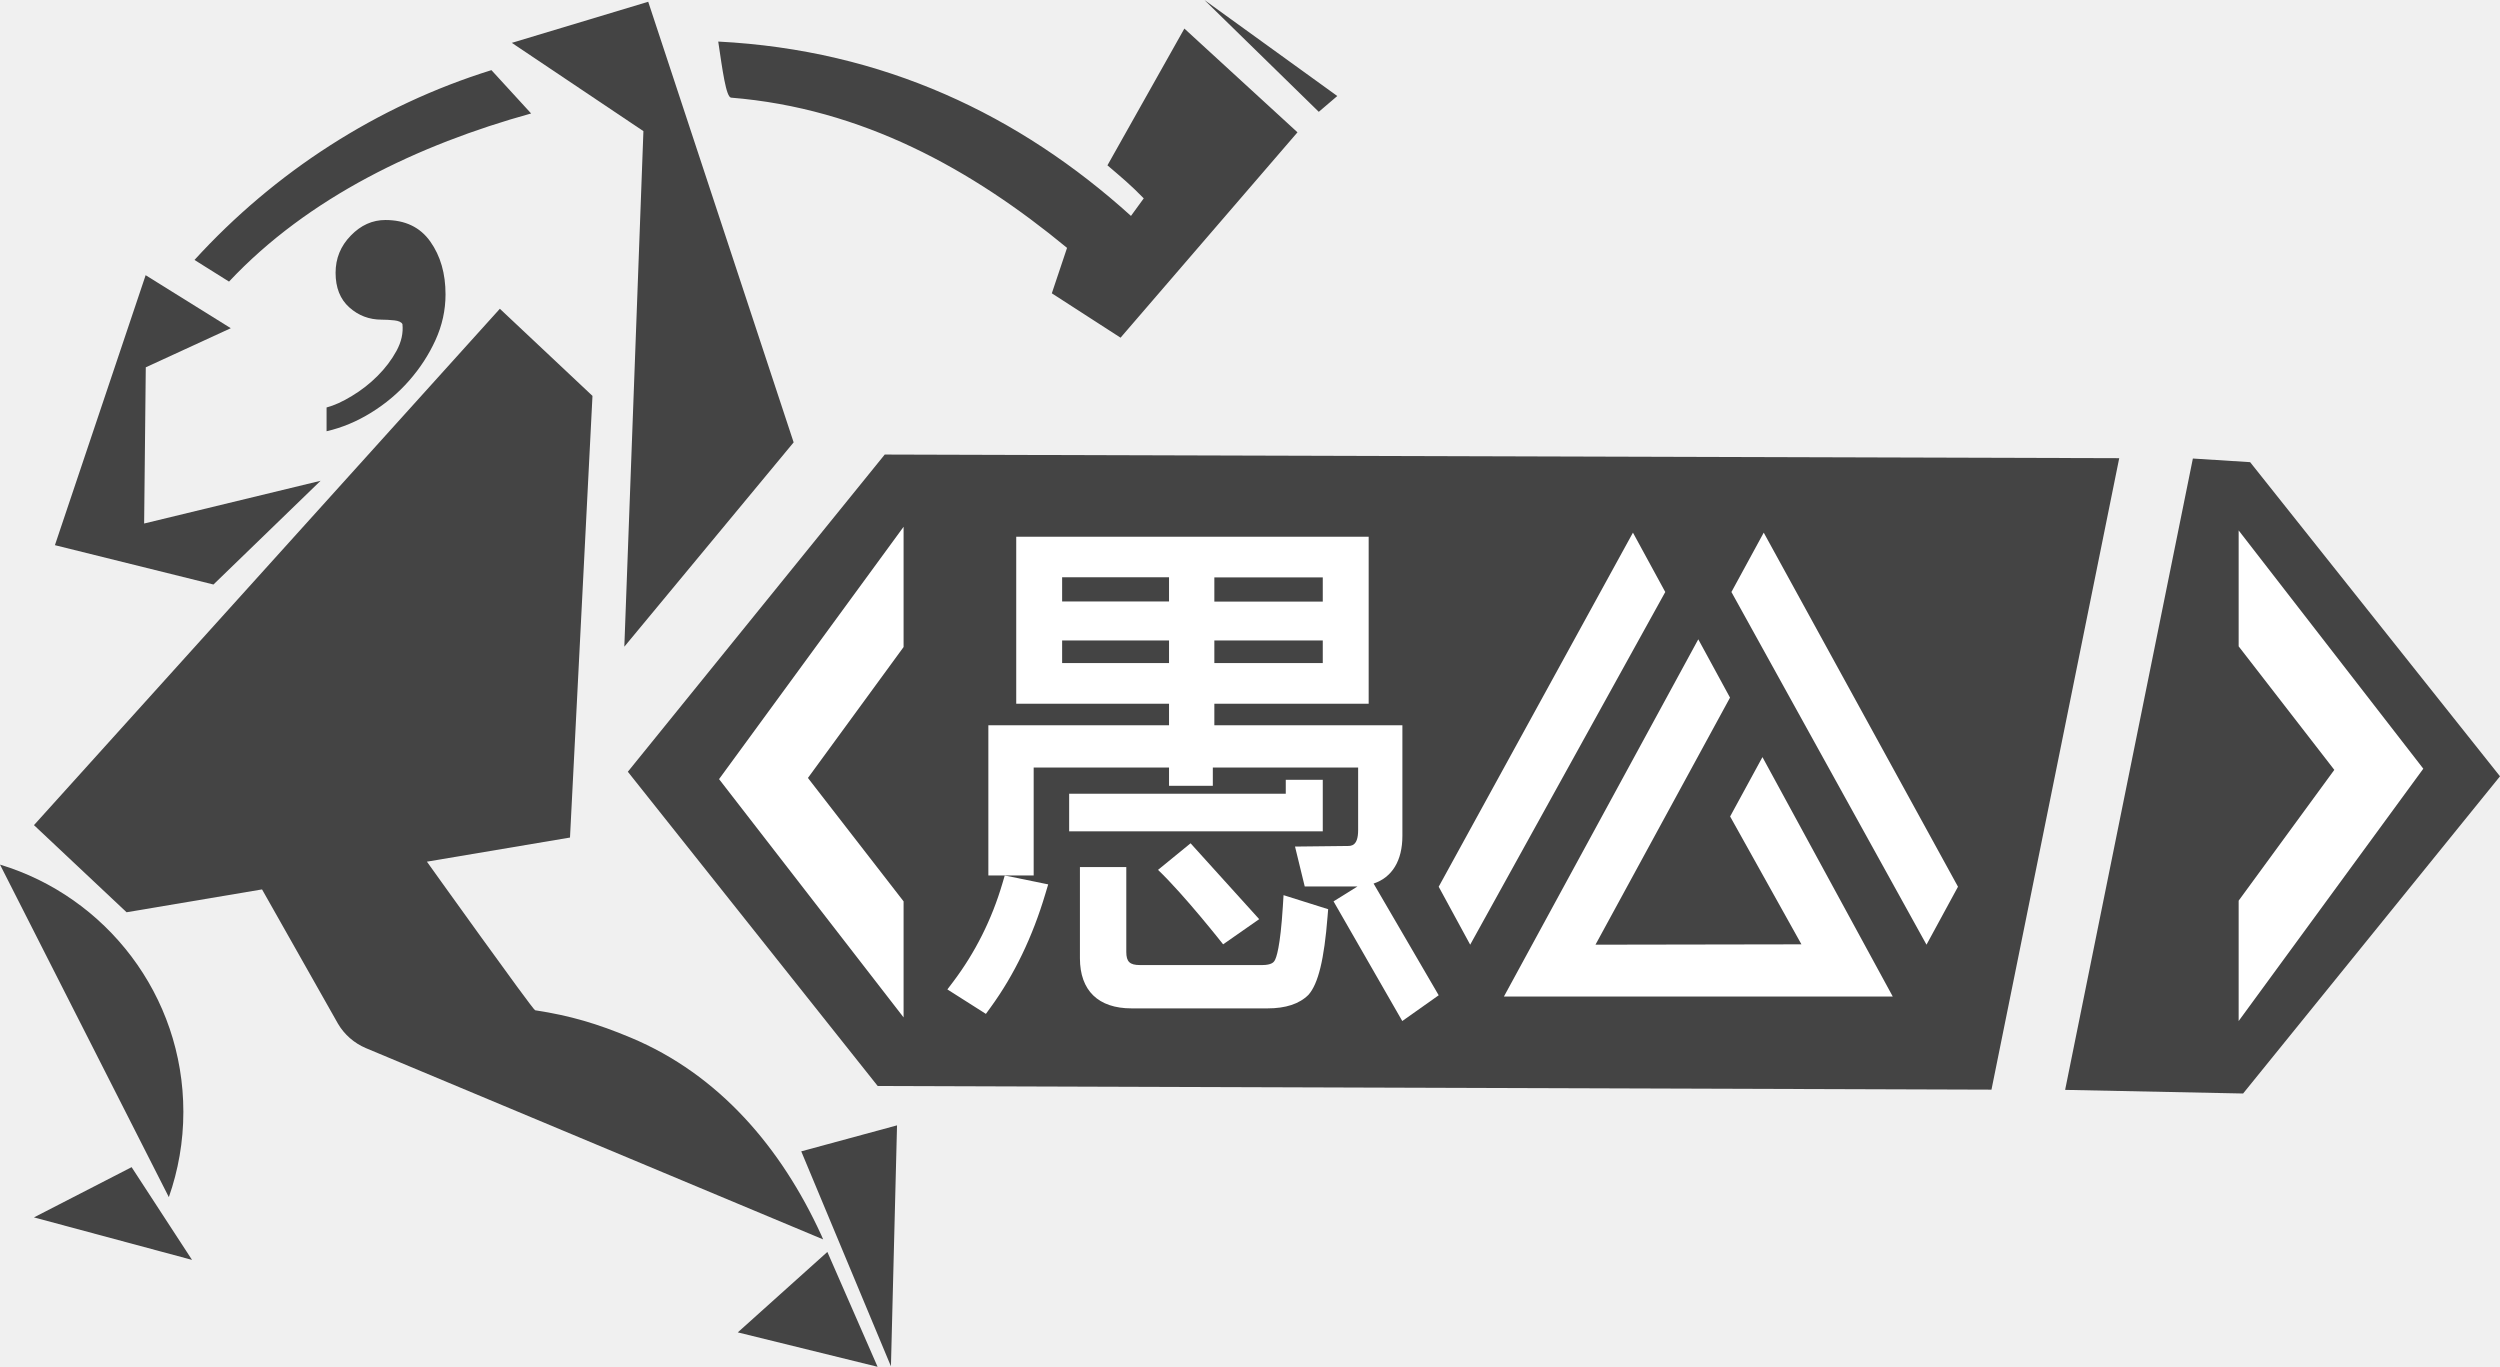
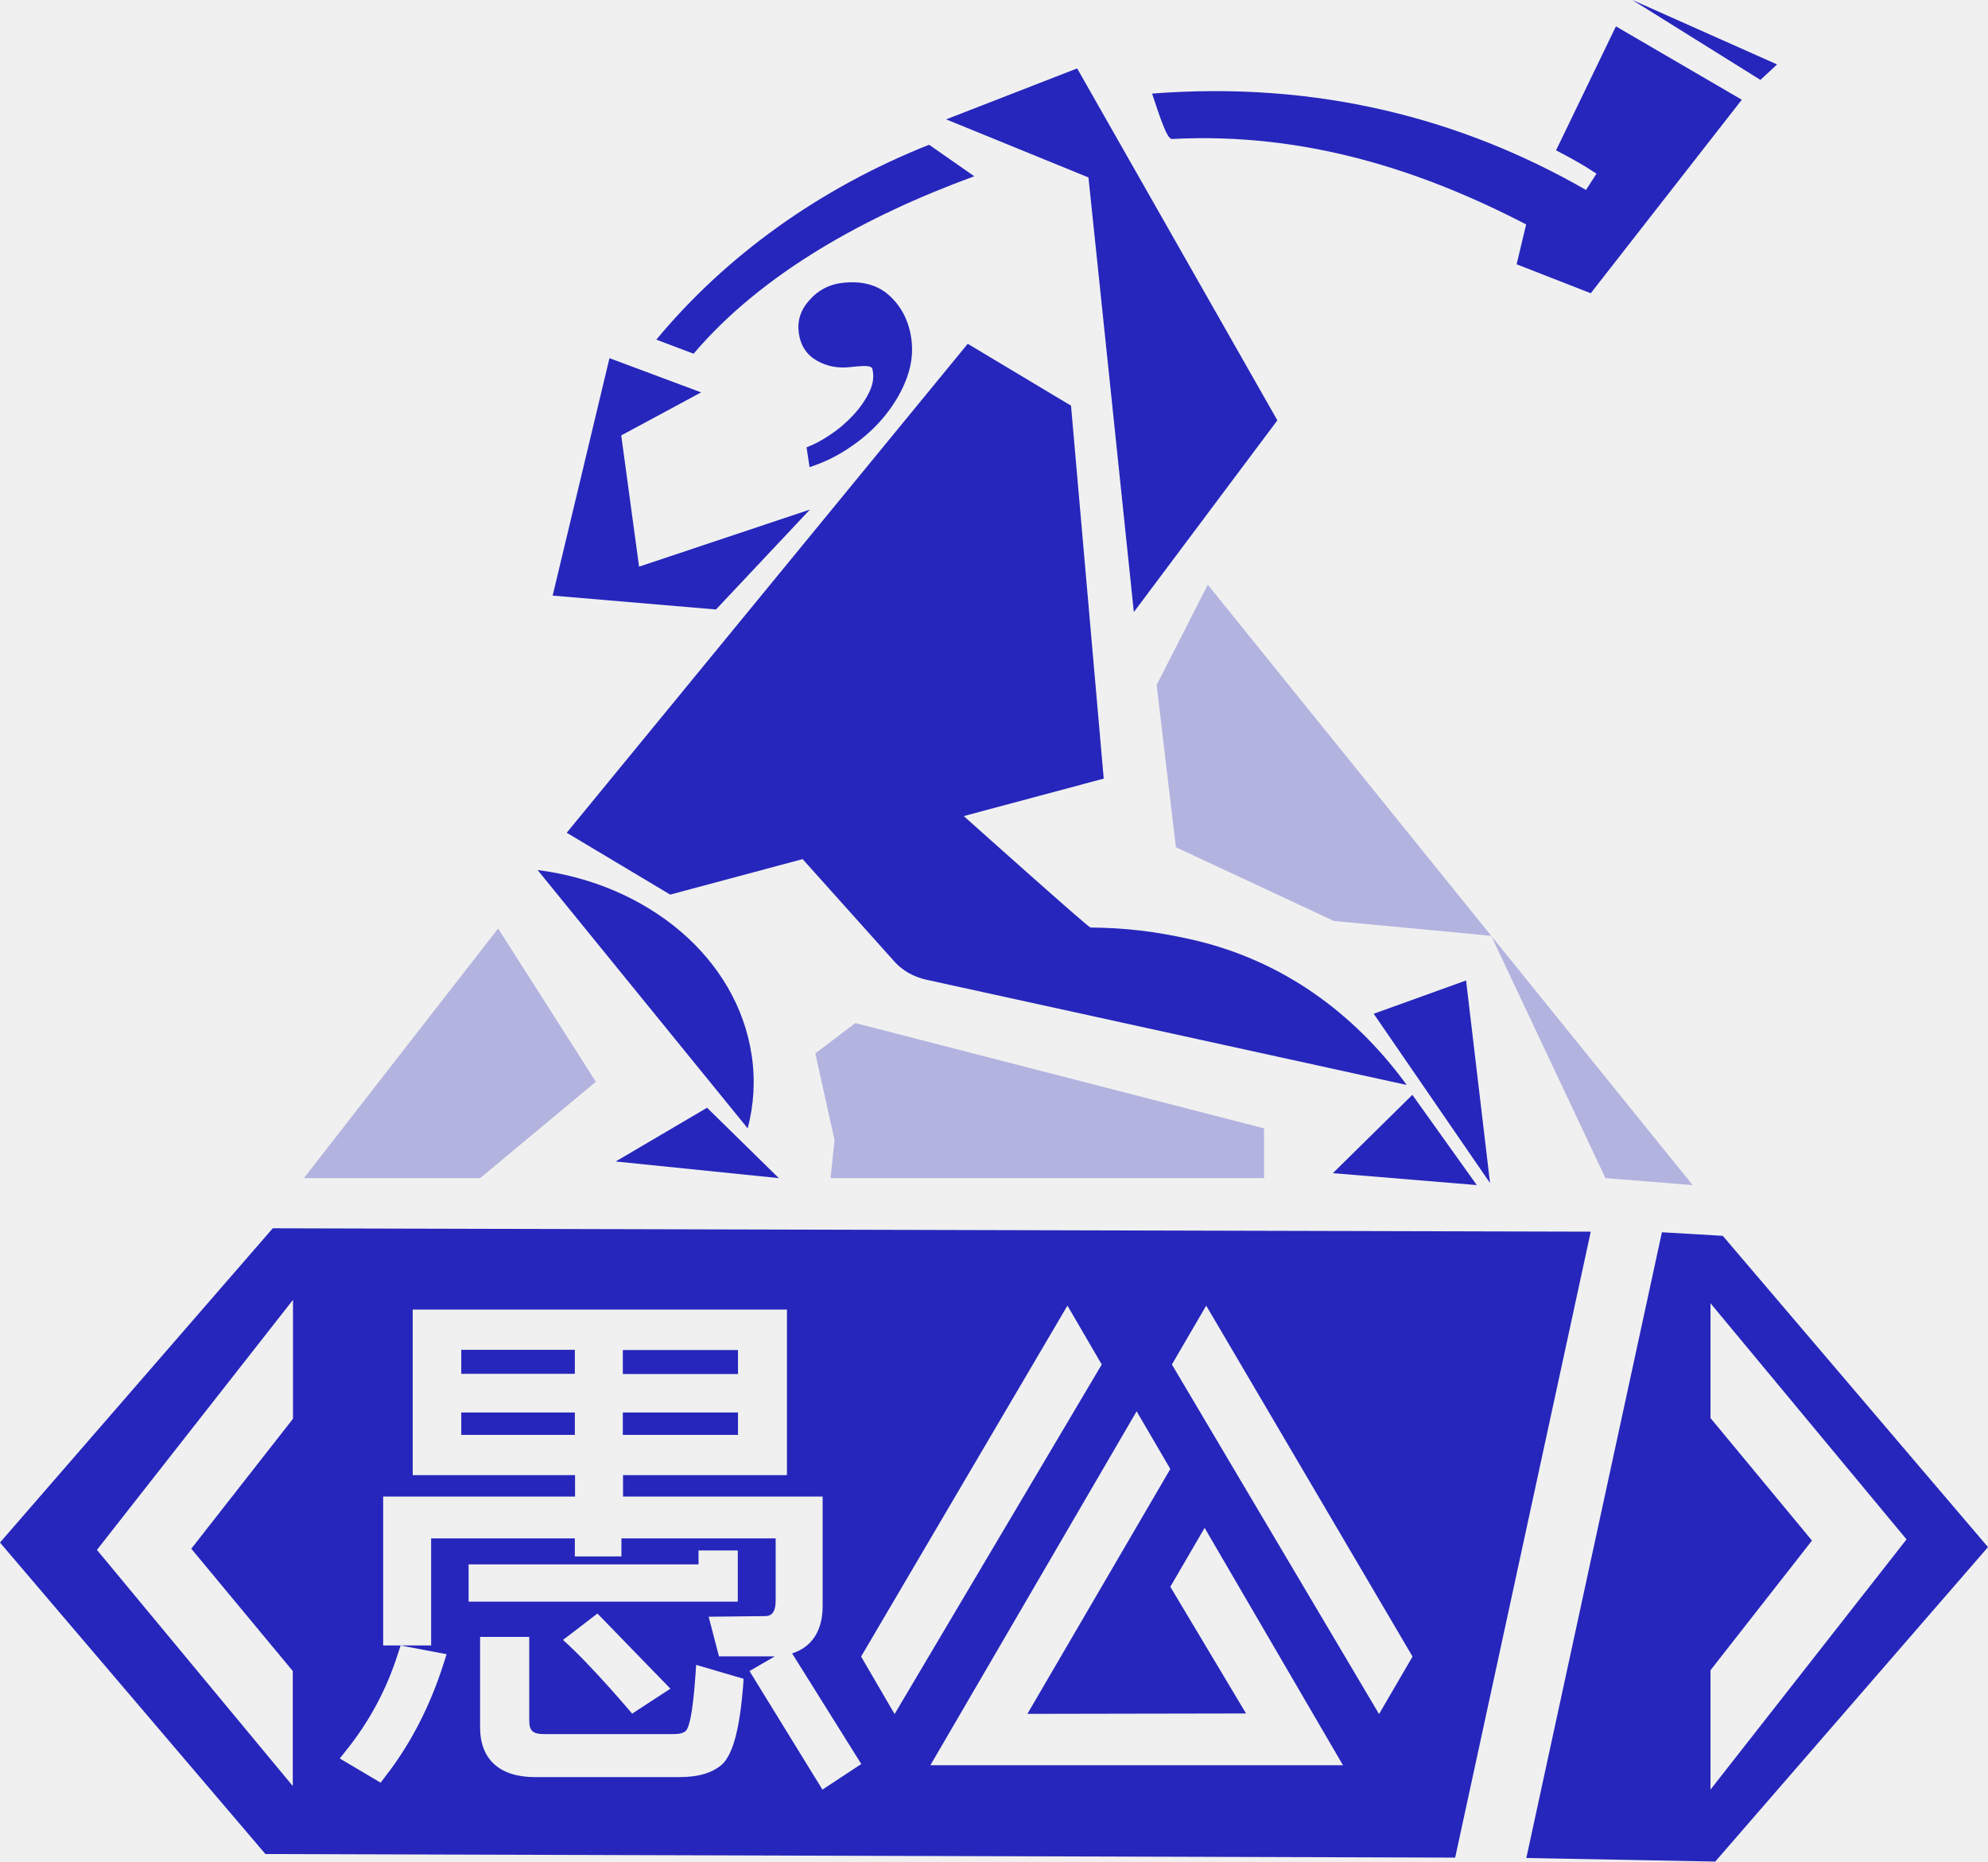
- <svg xmlns="http://www.w3.org/2000/svg" viewBox="0 0 213.51 116.73" width="200">
-   <path fill="#444" d="M15.66 94.96C15.66 85 9.06 76.58 0 73.84l14.42 28.4c.8-2.28 1.24-4.73 1.24-7.28zM76.09 116.69l.52-20.58-8.18 2.22zM63.01 113.79l11.94 2.94-4.29-9.81zM27.38 41.06l-15.07 3.65.14-13.34 7.26-3.34-7.26-4.52v-.04L4.69 46.56l13.54 3.36zM53.32 55.23l14.46-17.45L55.36.15 43.71 3.66l11.24 7.54zM2.9 103.97l13.5 3.63-5.16-7.92z" />
-   <path fill="#444" d="M45.36 9.69l-3.39-3.7c-9.77 3.04-18.5 8.69-25.36 16.21l2.95 1.85c6.76-7.21 16.2-11.7 25.8-14.36zM61.34 3.55c.36 2.43.67 4.76 1.1 4.79 11.19.91 20.55 6.11 28.69 12.83l-1.3 3.88 5.87 3.79 15.11-17.54-9.66-8.86-6.57 11.68c1.26 1.08 1.93 1.62 3.1 2.82l-1.09 1.5C87.08 9.84 75.45 4.27 61.34 3.55zM70.14 105.48c-3.41-7.44-8.71-13.7-16.27-16.86-2.87-1.2-5.17-1.88-8.17-2.34-.19-.03-9.24-12.69-9.24-12.69l12.22-2.06 1.92-37.72-7.91-7.44L2.9 70.47l7.91 7.44 11.57-1.95 6.48 11.46c.54.93 1.39 1.67 2.38 2.09l39.06 16.34-.16-.37zM114.21 8.2L102.86 0l9.77 9.55zM32.24 32.11c-.66.66-1.39 1.23-2.19 1.71-.8.49-1.52.81-2.16.98v2.03c1.31-.3 2.58-.83 3.81-1.59 1.23-.76 2.31-1.67 3.24-2.73.93-1.06 1.68-2.21 2.25-3.46.57-1.25.86-2.55.86-3.91 0-1.78-.43-3.28-1.3-4.51-.87-1.23-2.15-1.84-3.84-1.84-1.1 0-2.09.44-2.95 1.33-.87.89-1.3 1.95-1.3 3.18 0 1.27.39 2.25 1.17 2.95.78.7 1.7 1.05 2.76 1.05.34 0 .7.02 1.08.06.38.04.61.15.7.32.08.76-.09 1.52-.51 2.29-.42.77-.96 1.48-1.62 2.14z" />
+ <svg xmlns="http://www.w3.org/2000/svg" viewBox="0 0 100.29 93.89">
  <g>
-     <path fill="#444" d="M192.17 39.47l-4.89-.31-10.91 53.92 15.2.31 21.94-27.09zM75.56 38.82L53.62 65.91l21.34 26.84 95.12.31 10.91-53.93z" />
+     <rect x="23.27" y="71.24" fill="#2626bc" width="5.73" height="1.13" />
+     <rect x="31.42" y="71.24" fill="#2626bc" width="5.81" height="1.13" />
+     <rect x="23.27" y="68.08" fill="#2626bc" width="5.73" height="1.21" />
+     <rect x="31.42" y="68.09" fill="#2626bc" width="5.81" height="1.21" />
+     <path fill="#2626bc" d="M86.91,62.33l-3.07-0.18L77,93.71l9.53,0.18l13.76-15.86L86.91,62.33z M86.29,90.26v-6.02l5.12-6.54 l-5.12-6.18v-5.79l9.89,11.91L86.29,90.26z" />
+     <path fill="#2626bc" d="M13.76,61.95L0,77.8l13.39,15.71l60.02,0.18l6.84-31.57L13.76,61.95z M14.77,71.57l-5.12,6.54l5.12,6.17v5.8 L4.89,78.17l9.89-12.61V71.57z M23.64,80.78V78.9h11.6v-0.7h1.98v2.58H35.5h-0.26H23.64z M33.82,85.17l-1.93,1.26 c0,0-2.06-2.45-3.49-3.72c0,0,0.93-0.7,1.74-1.33L33.82,85.17z M37.49,85.03c-0.18,2.17-0.5,3.37-1.02,3.92 c-0.49,0.46-1.22,0.68-2.2,0.68h-7.28c-1.78,0-2.77-0.89-2.77-2.51v-4.56h2.48v4.24c0,0.49,0.19,0.66,0.73,0.66h6.55 c0.5,0,0.61-0.15,0.65-0.2c0.11-0.15,0.31-0.69,0.45-2.72l0.04-0.57l2.39,0.7L37.49,85.03z M41.49,90.26l-3.68-5.98l1.28-0.74 h-2.82l-0.52-2l2.8-0.03c0.21,0,0.58,0,0.58-0.79v-3.13h-7.78v0.91h-2.35v-0.91h-7.25v5.4h-1.55l2.33,0.44l-0.15,0.47 c-0.68,2.15-1.67,4.06-2.92,5.67l-0.26,0.34l-2.06-1.22l0.31-0.39c1.17-1.45,2.06-3.1,2.63-4.91l0.13-0.4h-0.88v-7.51h9.68V74.4 h-8.19v-8.35h18.88v8.35h-8.27v1.08h10.07v5.53c0,1.24-0.55,2.07-1.54,2.38l3.49,5.58L41.49,90.26z M43.44,83.55l10.41-17.7 l1.73,2.97L45.13,86.45L43.44,83.55z M46.93,89.04l10.41-17.86l1.7,2.91l-7.21,12.35l11.03-0.02l-3.82-6.39l1.73-2.97l6.98,11.97 H46.93z M69.57,86.45L59.12,68.82l1.73-2.97l10.41,17.7L69.57,86.45z" />
+     <polygon fill="#2626bc" points="31.06,58.58 39.29,59.42 35.67,55.87  " />
+     <polygon fill="#2626bc" points="40.86,25.7 32.24,28.58 31.34,21.96 35.37,19.79 30.76,18.07 30.75,18.05 27.88,30.04 36.12,30.74   " />
+     <path fill="#2626bc" d="M37.92,53.22c-0.74-4.93-5.25-8.63-10.8-9.34l10.6,13.03C38.03,55.72,38.11,54.48,37.92,53.22z" />
+     <polygon fill="#2626bc" points="57.2,30.87 64.44,21.2 54.34,3.45 47.73,6.02 54.91,8.95  " />
+     <polygon fill="#2626bc" points="73.96,49.45 69.3,51.13 75.17,59.67  " />
+     <polygon fill="#2626bc" points="71.25,55.22 67.24,59.17 74.5,59.77  " />
+     <path fill="#2626bc" d="M33.81,45.12l6.68-1.79l4.67,5.21c0.39,0.42,0.94,0.73,1.56,0.87l24.24,5.31l-0.12-0.17 c-2.56-3.44-6.15-6.16-10.84-7.19c-1.78-0.39-3.19-0.56-4.99-0.58c-0.11,0-6.39-5.62-6.39-5.62l7.06-1.89l-1.65-18.81l-5.21-3.12 L28.59,42L33.81,45.12z" />
+     <polygon fill="#2626bc" points="89.65,3.25 82.35,0 88.81,4.03  " />
+     <path fill="#2626bc" d="M49.15,8.89L46.87,7.3c-5.54,2.2-10.27,5.62-13.76,9.83l1.88,0.71C38.44,13.78,43.68,10.89,49.15,8.89z" />
+     <path fill="#2626bc" d="M43.06,20.92c-0.34,0.37-0.73,0.71-1.17,1c-0.44,0.3-0.84,0.51-1.2,0.64l0.15,1c0.75-0.24,1.46-0.59,2.13-1.06 c0.67-0.46,1.24-0.99,1.71-1.58c0.47-0.59,0.83-1.21,1.07-1.87c0.24-0.66,0.32-1.32,0.22-2c-0.13-0.88-0.5-1.59-1.1-2.14 c-0.6-0.55-1.4-0.76-2.4-0.64c-0.65,0.08-1.2,0.37-1.64,0.87c-0.45,0.5-0.62,1.06-0.53,1.67c0.09,0.63,0.4,1.09,0.91,1.38 c0.51,0.29,1.08,0.4,1.71,0.32c0.2-0.02,0.41-0.04,0.64-0.05c0.23-0.01,0.37,0.03,0.44,0.11c0.1,0.37,0.06,0.76-0.13,1.17 C43.67,20.16,43.4,20.55,43.06,20.92z" />
+     <path fill="#2626bc" d="M59.12,7.01c6.67-0.35,12.57,1.56,17.87,4.31l-0.48,2.01l3.74,1.46l7.62-9.76l-6.35-3.7L78.5,7.58 c0.82,0.44,1.26,0.66,2.04,1.18l-0.53,0.82c-6.24-3.58-13.51-5.51-21.89-4.86C58.51,5.89,58.87,7.02,59.12,7.01z" />
  </g>
-   <g>
-     <path fill="#fff" d="M191.19 45.3v9.9l8.17 10.55-8.17 11.17V87.2l15.77-21.55zM77.17 86.89v-9.91L69 66.44l8.17-11.18V44.99L61.41 66.54zM109.56 77.42c-.22 3.47-.55 4.4-.72 4.65-.06.09-.24.35-1.04.35H97.36c-.87 0-1.17-.28-1.17-1.12v-7.25h-3.96v7.79c0 2.76 1.57 4.28 4.41 4.28h11.61c1.55 0 2.72-.38 3.5-1.16.83-.94 1.34-3 1.63-6.7l.05-.61-3.81-1.2-.06.97zM85.61 75.45c-.91 3.09-2.33 5.91-4.2 8.39l-.5.66 3.29 2.09.42-.58c2-2.75 3.57-6.01 4.66-9.68l.24-.8-3.71-.76-.2.68z" />
-     <path fill="#fff" d="M104.46 80.65l3.08-2.15-5.86-6.48c-1.3 1.07-2.78 2.27-2.78 2.27 2.27 2.17 5.56 6.36 5.56 6.36z" />
-     <path fill="#fff" d="M119.77 71.39v-9.45h-16.06V60.1h13.18V45.84h-30.1V60.1h13.05v1.84H84.41v12.83h3.87v-9.22h11.56v1.56h3.74v-1.56h12.41v5.35c0 1.35-.59 1.35-.92 1.35l-4.47.05.83 3.41h4.5l-2.04 1.27 5.87 10.22 3.11-2.2-5.56-9.54c1.58-.53 2.46-1.95 2.46-4.07zm-16.06-22.08h9.26v2.07h-9.26v-2.07zm0 5.39h9.26v1.93h-9.26V54.7zm-3.87 1.93h-9.13V54.7h9.13v1.93zm0-5.26h-9.13V49.3h9.13v2.07z" />
-     <path fill="#fff" d="M110.22 71h2.75v-4.4h-3.16v1.19h-18.5V71h18.5zM147.76 69.73l6.09 10.92-17.59.03 11.49-21.1-2.71-4.98-16.6 30.51h33.21l-11.13-20.45zM147.87 50.56l16.66 30.12 2.69-4.95-16.59-30.24zM139.46 45.49l-16.59 30.24 2.69 4.95 16.66-30.12z" />
+   <g opacity="0.3">
+     <polygon fill="#2626bc" points="15.33,59.42 24.22,59.42 30.06,54.56 25.13,46.83  " />
+     <polygon fill="#2626bc" points="58.35,34.55 59.32,42.73 67.29,46.45 75.23,47.2 60.93,29.49  " />
+     <polygon fill="#2626bc" points="75.23,47.2 80.99,59.42 85.39,59.77  " />
+     <polygon fill="#2626bc" points="41.13,53.13 42.1,57.5 41.9,59.42 63.77,59.42 63.77,56.91 43.15,51.6  " />
  </g>
</svg>
